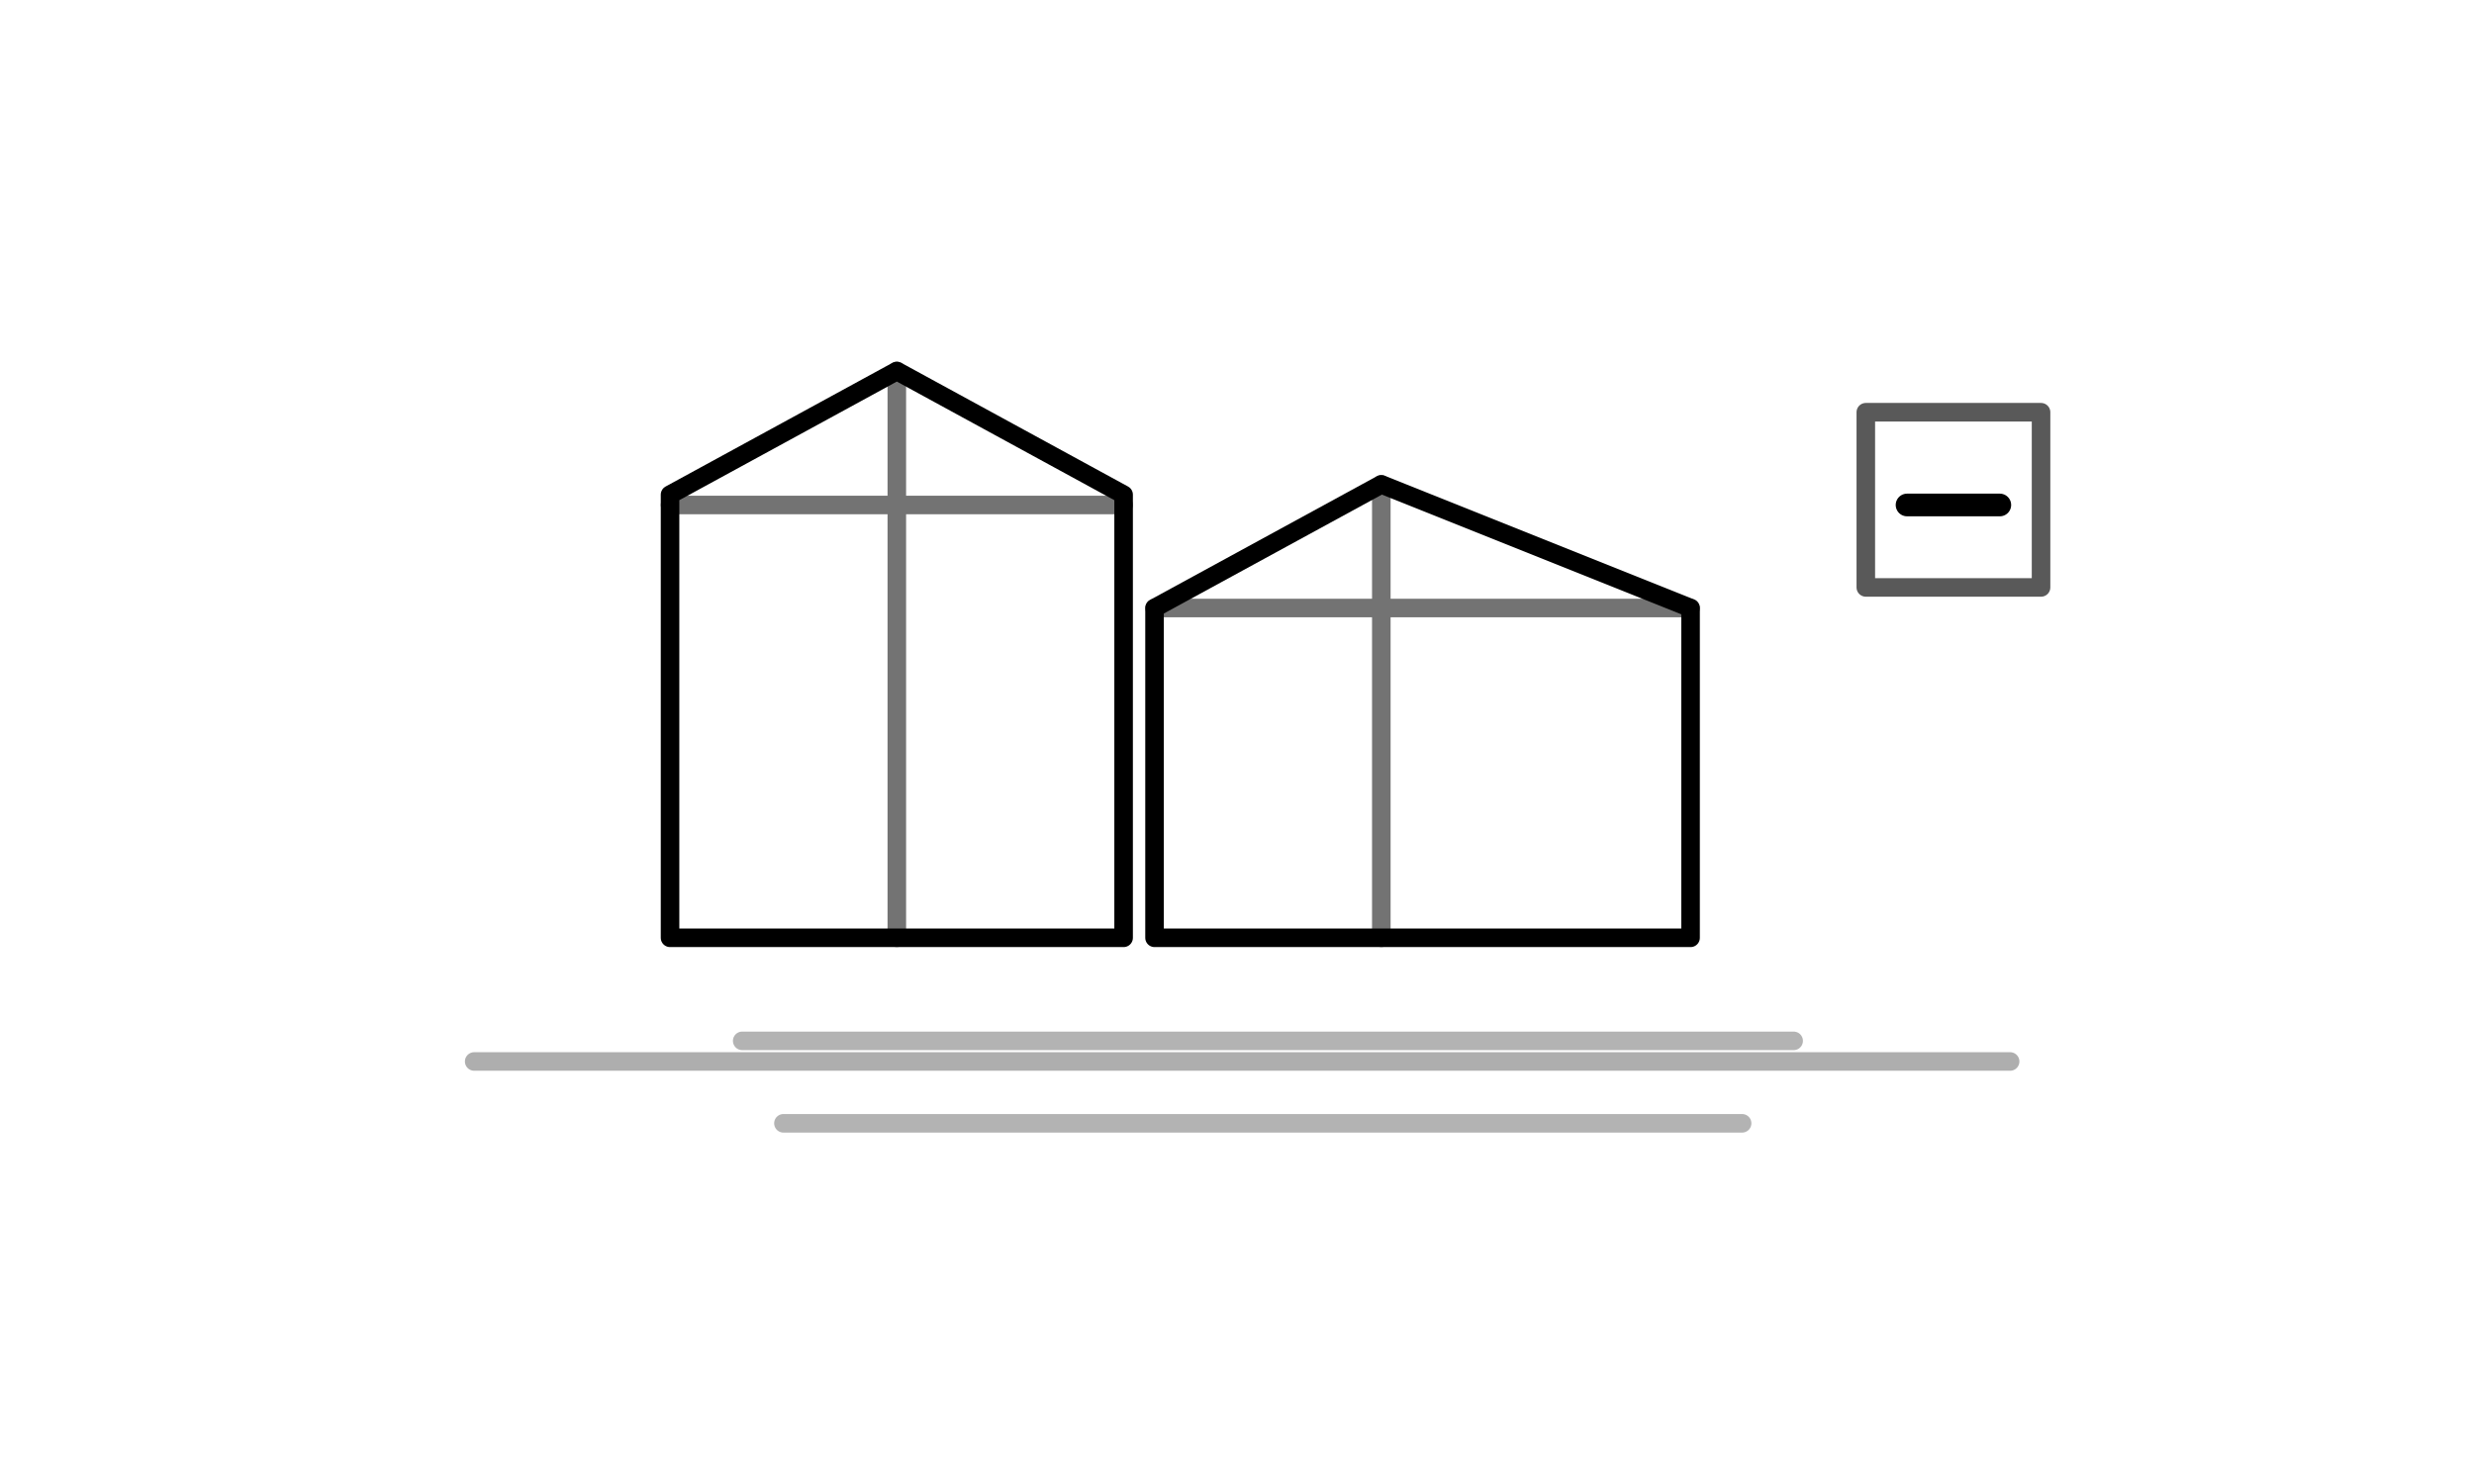
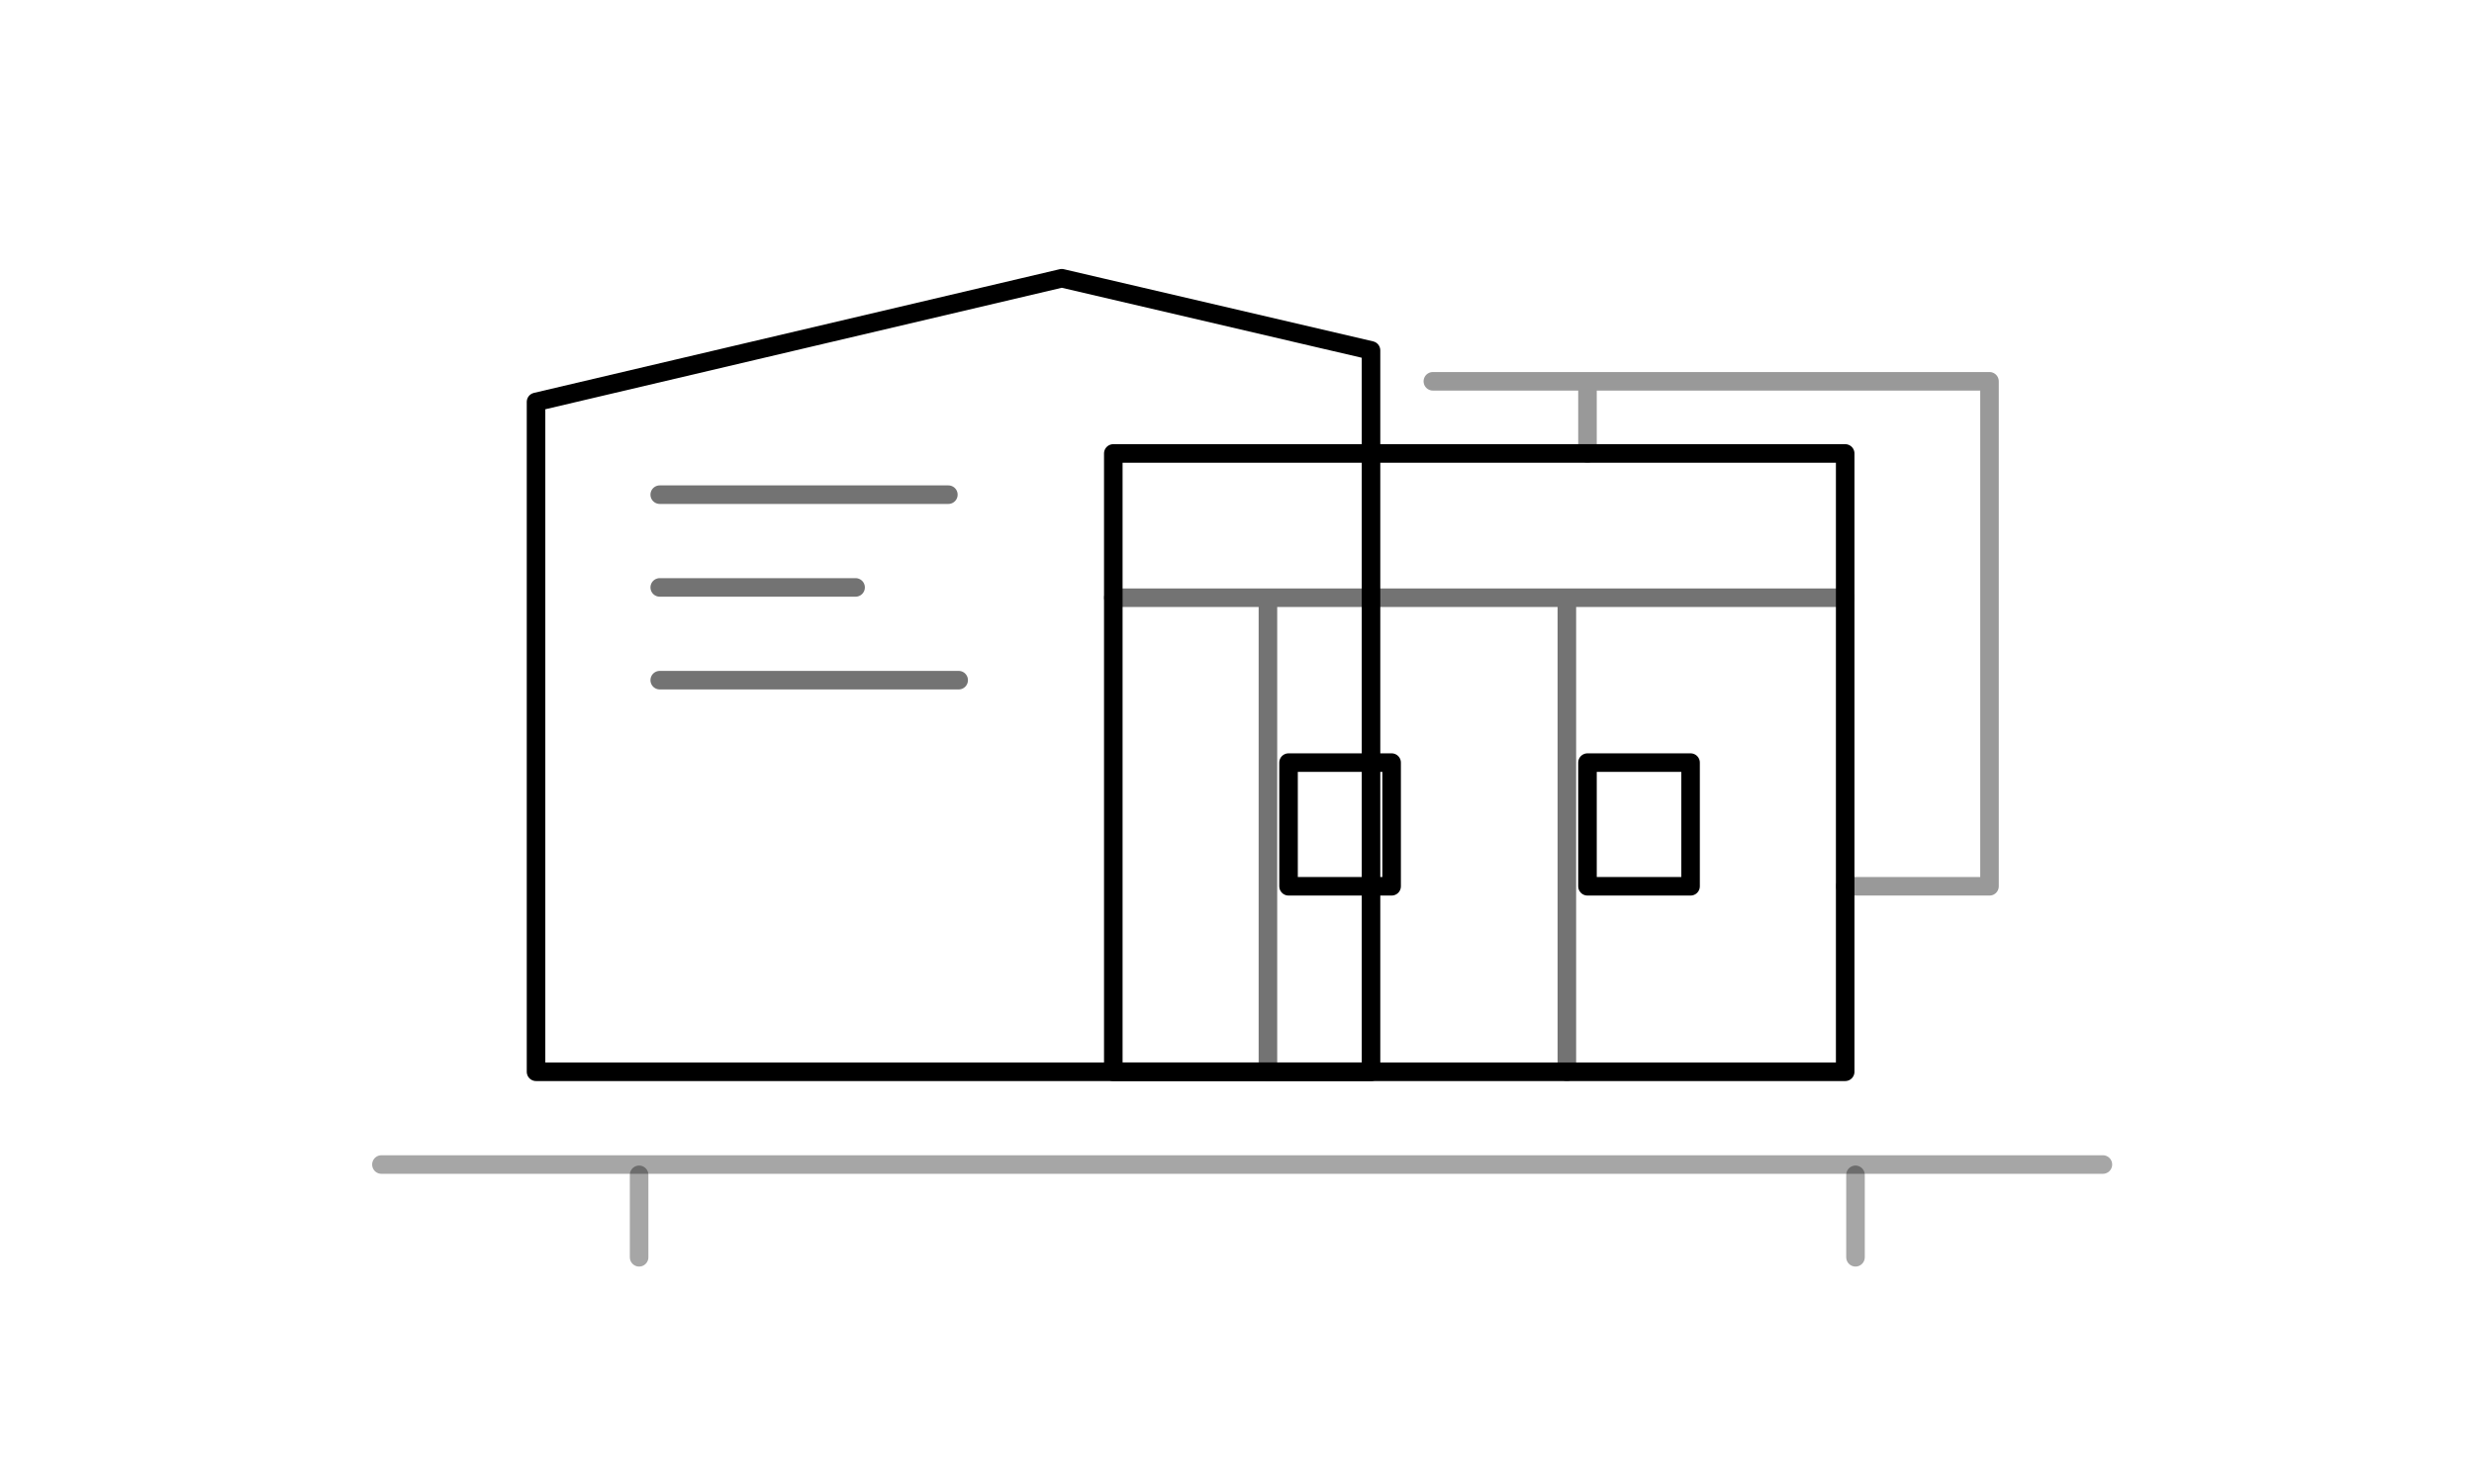
- <svg xmlns="http://www.w3.org/2000/svg" viewBox="0 0 240 144" fill="none" aria-hidden="true">
-   <g stroke="currentColor" stroke-width="1.8" stroke-linejoin="round" stroke-linecap="round">
-     <path d="M46 103h149" opacity=".32" />
-     <path d="M65 91V48l22-12 22 12v43H65Z" />
-     <path d="M87 36v55M65 49h44" opacity=".55" />
-     <path d="M112 91V59l22-12 30 12v32h-52Z" />
-     <path d="M134 47v44M112 59h52" opacity=".55" />
-     <path d="M72 101h102M76 109h93" opacity=".3" />
-     <path d="M181 40h17v17h-17z" opacity=".65" />
-     <path d="M185 49h9" stroke-width="2.2" />
+ <svg xmlns="http://www.w3.org/2000/svg" viewBox="0 0 240 144" fill="none">
+   <g stroke="#000" stroke-width="1.8" stroke-linecap="round" stroke-linejoin="round">
+     <path d="M37 113h167" opacity=".35" />
+     <path d="M52 104V39l51-12 30 7v70H52Z" />
+     <path d="M64 48h28m-28 9h19m-19 9h29" opacity=".55" />
+     <path d="M108 44h71v60h-71z" />
+     <path d="M108 58h71m-56 0v46m29-46v46" opacity=".55" />
+     <path d="M125 74h10v12h-10zm29 0h10v12h-10z" />
+     <path d="M139 37h54v49h-14m-25-49v7" opacity=".4" />
+     <path d="M62 114v8m118-8v8" opacity=".35" />
  </g>
</svg>
